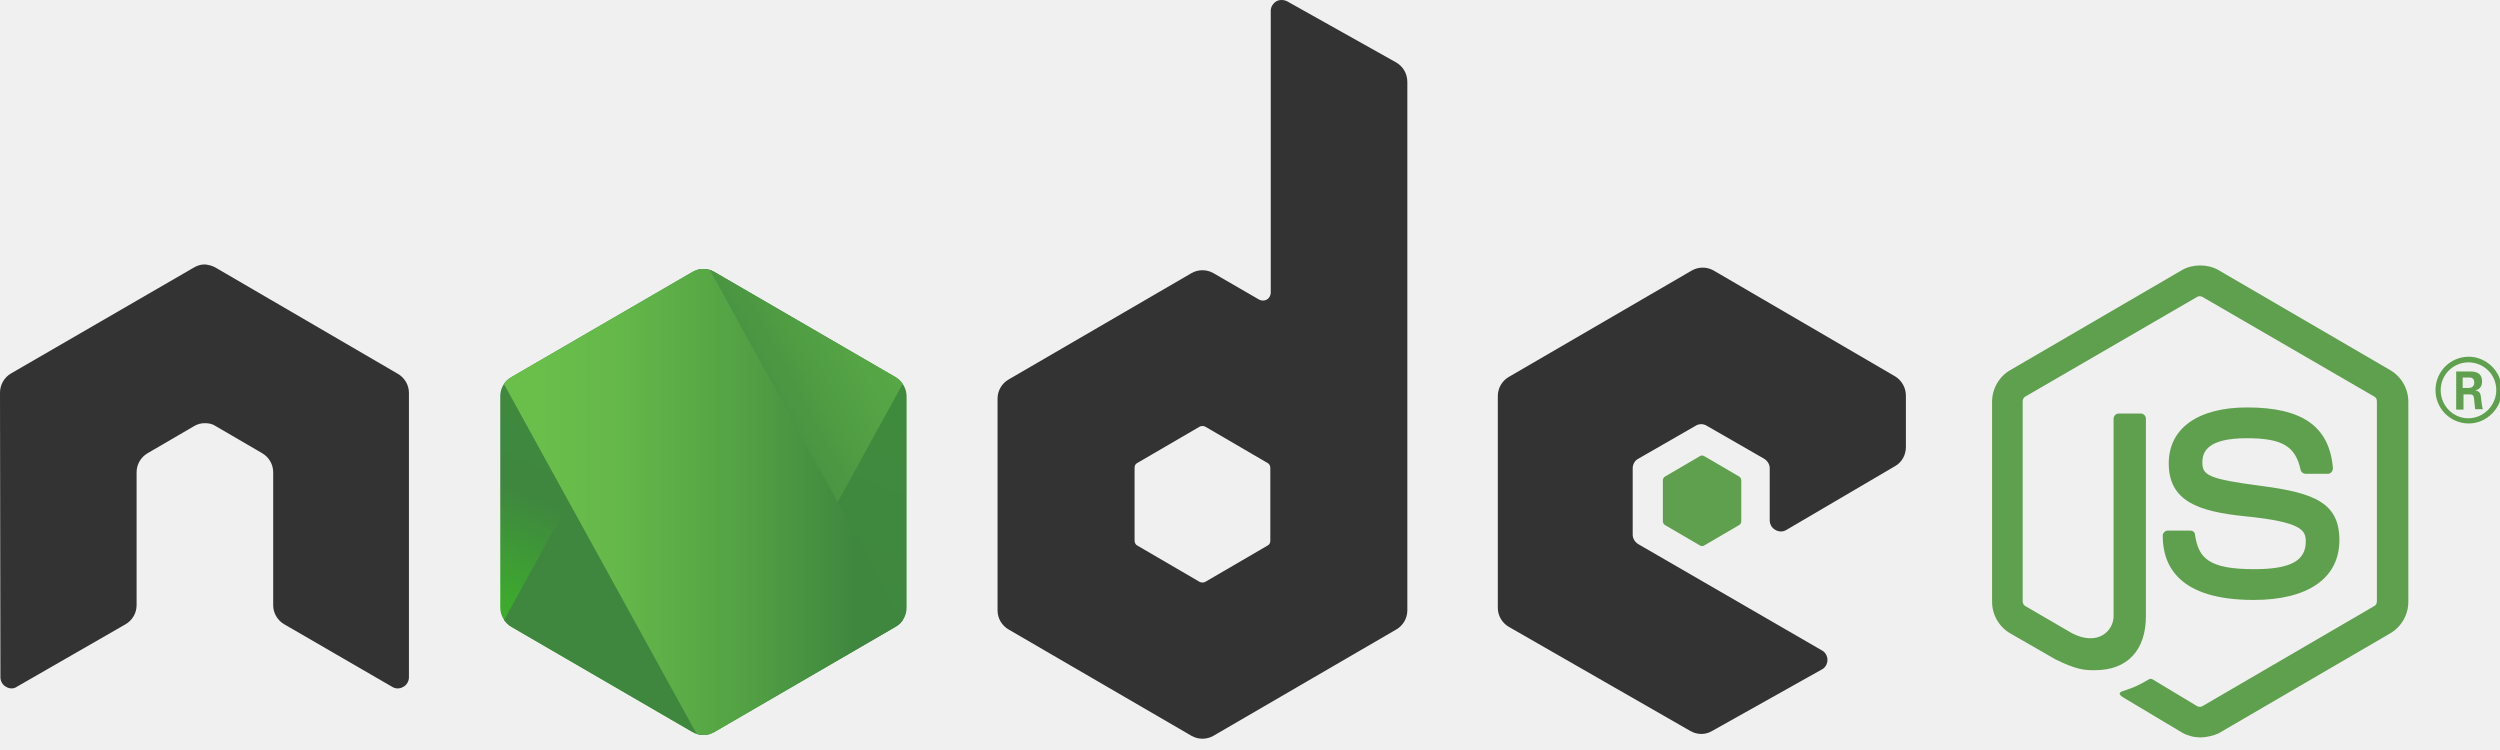
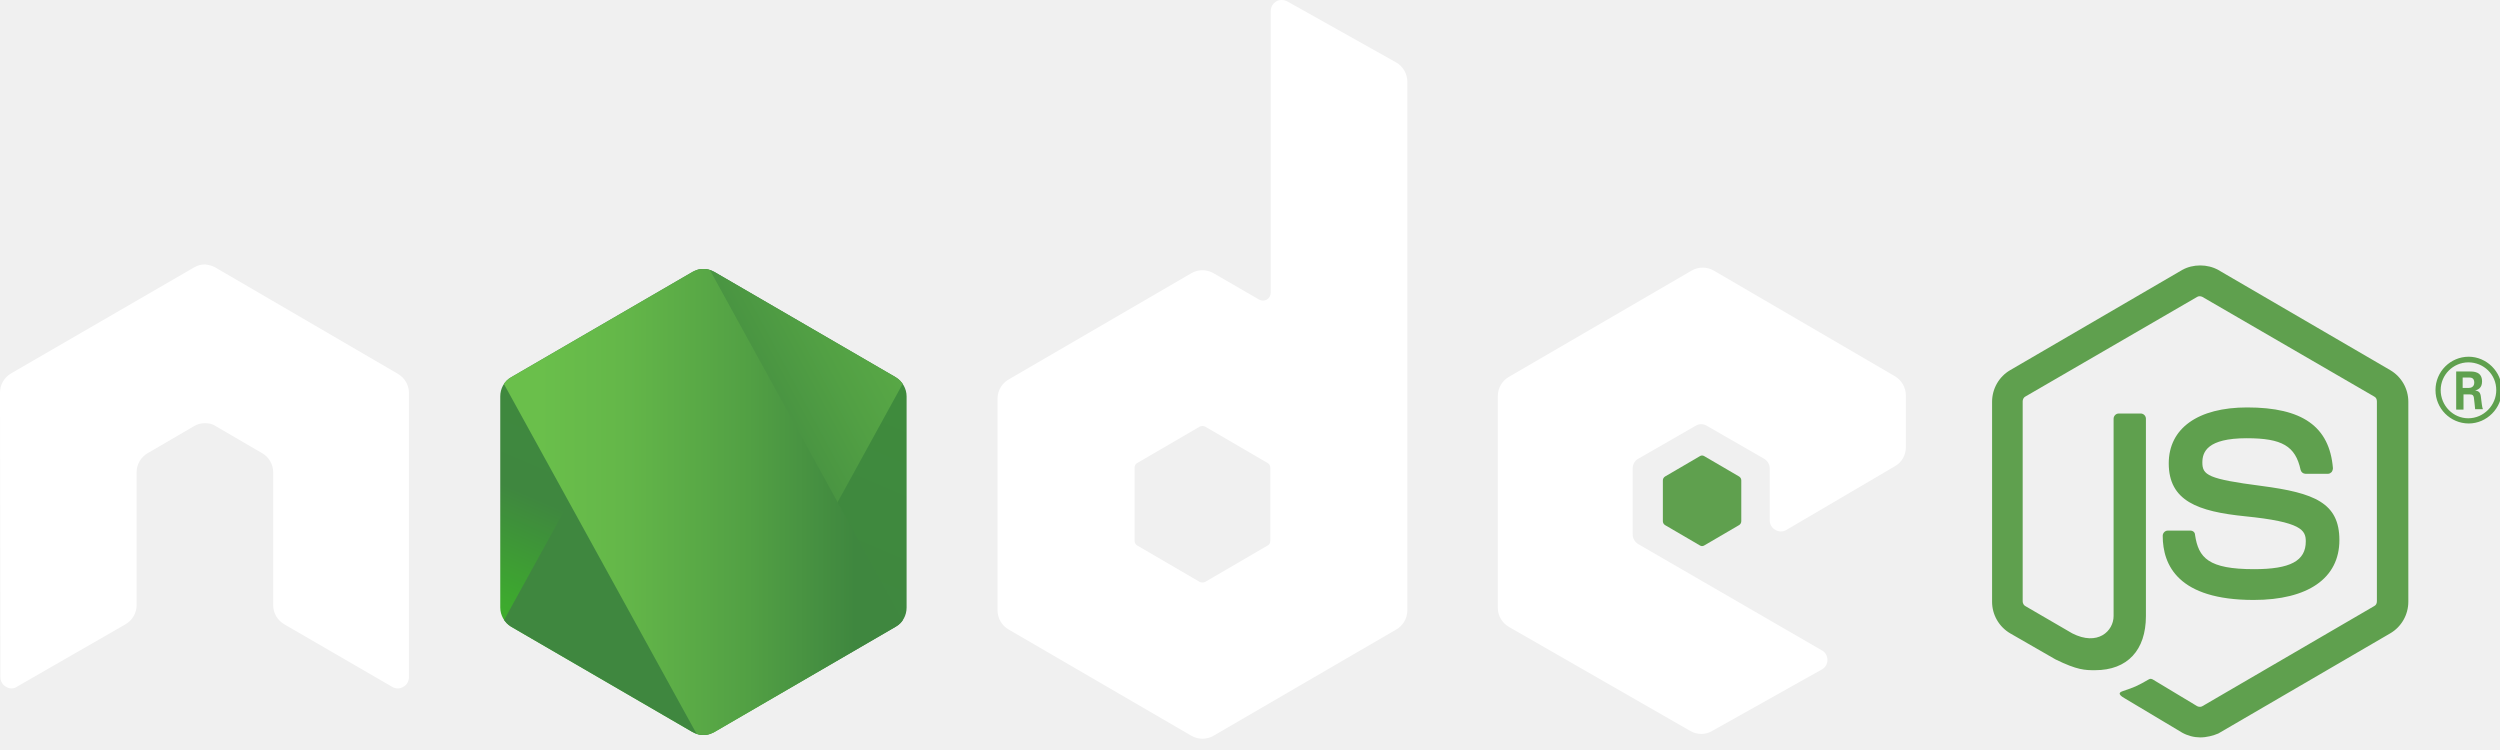
<svg xmlns="http://www.w3.org/2000/svg" width="267" height="80" viewBox="0 0 267 80" fill="none">
  <mask id="a" maskUnits="userSpaceOnUse" x="0" y="0" width="267" height="80" style="mask-type:luminance">
    <path d="M267 0H0v79.378h267z" fill="#fff" />
  </mask>
  <g mask="url(#a)">
    <path d="M234.983 78.755a4 4 0 0 1-1.933-.51l-6.121-3.658c-.921-.51-.46-.695-.184-.787 1.242-.417 1.472-.51 2.761-1.25.138-.093.322-.047.46.046l4.694 2.825c.184.092.414.092.552 0l18.363-10.698c.183-.092.277-.277.277-.509V42.867c0-.232-.094-.417-.277-.51l-18.363-10.65c-.184-.093-.414-.093-.552 0l-18.362 10.65c-.184.093-.276.324-.276.51v21.347c0 .186.092.417.276.51l5.016 2.917c2.715 1.39 4.418-.232 4.418-1.852v-21.07c0-.278.23-.556.553-.556h2.347c.276 0 .552.232.552.556v21.07c0 3.658-1.979 5.788-5.431 5.788-1.058 0-1.886 0-4.234-1.157l-4.832-2.779a3.91 3.91 0 0 1-1.933-3.38V42.912c0-1.39.737-2.686 1.933-3.38l18.363-10.697c1.15-.649 2.715-.649 3.865 0l18.363 10.696a3.91 3.91 0 0 1 1.932 3.381V64.26c0 1.39-.736 2.686-1.932 3.381l-18.363 10.697c-.552.232-1.242.417-1.932.417" fill="#5FA04E" />
    <path d="M240.69 64.075c-8.055 0-9.712-3.705-9.712-6.854 0-.277.23-.555.552-.555h2.393c.277 0 .507.185.507.463.368 2.454 1.426 3.658 6.305 3.658 3.866 0 5.523-.88 5.523-2.963 0-1.204-.462-2.084-6.49-2.686-5.016-.51-8.146-1.621-8.146-5.65 0-3.75 3.13-5.974 8.376-5.974 5.892 0 8.791 2.038 9.159 6.484a.76.76 0 0 1-.137.416c-.094.093-.231.186-.371.186h-2.439a.54.54 0 0 1-.505-.417c-.553-2.547-1.98-3.38-5.753-3.38-4.234 0-4.74 1.481-4.74 2.593 0 1.342.598 1.76 6.305 2.5 5.66.741 8.33 1.806 8.33 5.788 0 4.076-3.36 6.391-9.157 6.391m26.51-22.413c0 1.945-1.612 3.566-3.546 3.566a3.556 3.556 0 0 1-3.543-3.566 3.556 3.556 0 0 1 3.543-3.565c1.888 0 3.546 1.574 3.546 3.565m-6.536 0c0 1.667 1.335 3.01 2.944 3.01 1.658 0 2.993-1.39 2.993-3.01 0-1.667-1.335-2.963-2.993-2.963a2.975 2.975 0 0 0-2.944 2.963m1.657-1.991h1.381c.46 0 1.381 0 1.381 1.065 0 .74-.462.88-.739.973.554.046.599.416.645.926.046.324.094.88.185 1.065h-.83c0-.186-.137-1.204-.137-1.25-.045-.232-.137-.325-.413-.325h-.691v1.62h-.782zm.736 1.76h.597c.508 0 .599-.37.599-.556 0-.556-.368-.556-.599-.556h-.642v1.112z" fill="#5FA04E" />
-     <path fill-rule="evenodd" clip-rule="evenodd" d="M43.674 41.954c0-.834-.46-1.62-1.197-2.038L23.01 28.572c-.322-.185-.69-.278-1.058-.324h-.184c-.368 0-.736.139-1.059.324l-19.512 11.3A2.38 2.38 0 0 0 0 41.953l.046 30.378c0 .416.23.833.598 1.018.368.232.829.232 1.15 0l11.598-6.668a2.36 2.36 0 0 0 1.197-2.037V50.428c0-.833.46-1.62 1.196-2.037l4.924-2.871a2.2 2.2 0 0 1 1.197-.325c.414 0 .828.093 1.15.325l4.925 2.87a2.36 2.36 0 0 1 1.196 2.038v14.217c0 .833.46 1.62 1.197 2.037l11.505 6.668c.368.232.828.232 1.197 0 .368-.185.598-.602.598-1.018zM137.465.139c-.369-.185-.829-.185-1.151 0-.368.231-.598.602-.598 1.019v30.1a.89.89 0 0 1-.415.74.88.88 0 0 1-.828 0l-4.878-2.825a2.36 2.36 0 0 0-2.347 0L107.735 40.52a2.36 2.36 0 0 0-1.196 2.037V65.2c0 .834.46 1.621 1.196 2.038l19.513 11.345a2.36 2.36 0 0 0 2.347 0l19.513-11.345a2.36 2.36 0 0 0 1.196-2.038V8.752c0-.88-.46-1.667-1.196-2.084zm-1.795 57.606c0 .232-.092.417-.276.51l-6.674 3.89a.68.68 0 0 1-.598 0l-6.673-3.89c-.184-.093-.276-.325-.276-.51v-7.78c0-.231.092-.416.276-.509l6.673-3.89a.68.68 0 0 1 .598 0l6.674 3.89c.184.093.276.324.276.51zm66.728-7.965c.737-.417 1.151-1.204 1.151-2.038v-5.51c0-.834-.46-1.62-1.151-2.037l-19.375-11.3a2.36 2.36 0 0 0-2.347 0l-19.512 11.346a2.36 2.36 0 0 0-1.197 2.037v22.645c0 .833.46 1.62 1.197 2.037l19.374 11.114c.737.416 1.611.416 2.301 0l11.736-6.576c.368-.185.598-.602.598-1.019s-.23-.833-.598-1.018L174.97 58.115c-.368-.231-.598-.602-.598-1.018v-7.085c0-.417.23-.834.598-1.02l6.121-3.518a1.12 1.12 0 0 1 1.196 0l6.121 3.519c.368.231.598.602.598 1.019v5.557c0 .416.23.833.599 1.018.368.232.828.232 1.196 0z" fill="#333" />
+     <path fill-rule="evenodd" clip-rule="evenodd" d="M43.674 41.954c0-.834-.46-1.62-1.197-2.038L23.01 28.572c-.322-.185-.69-.278-1.058-.324h-.184c-.368 0-.736.139-1.059.324l-19.512 11.3A2.38 2.38 0 0 0 0 41.953l.046 30.378c0 .416.23.833.598 1.018.368.232.829.232 1.15 0l11.598-6.668a2.36 2.36 0 0 0 1.197-2.037V50.428c0-.833.46-1.62 1.196-2.037l4.924-2.871a2.2 2.2 0 0 1 1.197-.325c.414 0 .828.093 1.15.325l4.925 2.87a2.36 2.36 0 0 1 1.196 2.038v14.217c0 .833.46 1.62 1.197 2.037l11.505 6.668c.368.232.828.232 1.197 0 .368-.185.598-.602.598-1.018zM137.465.139c-.369-.185-.829-.185-1.151 0-.368.231-.598.602-.598 1.019v30.1a.89.89 0 0 1-.415.74.88.88 0 0 1-.828 0l-4.878-2.825a2.36 2.36 0 0 0-2.347 0L107.735 40.52a2.36 2.36 0 0 0-1.196 2.037V65.2c0 .834.46 1.621 1.196 2.038l19.513 11.345a2.36 2.36 0 0 0 2.347 0l19.513-11.345a2.36 2.36 0 0 0 1.196-2.038V8.752c0-.88-.46-1.667-1.196-2.084zm-1.795 57.606c0 .232-.092.417-.276.51l-6.674 3.89a.68.68 0 0 1-.598 0l-6.673-3.89c-.184-.093-.276-.325-.276-.51v-7.78c0-.231.092-.416.276-.509l6.673-3.89a.68.68 0 0 1 .598 0l6.674 3.89c.184.093.276.324.276.51zm66.728-7.965c.737-.417 1.151-1.204 1.151-2.038v-5.51c0-.834-.46-1.62-1.151-2.037l-19.375-11.3a2.36 2.36 0 0 0-2.347 0l-19.512 11.346a2.36 2.36 0 0 0-1.197 2.037v22.645c0 .833.46 1.62 1.197 2.037l19.374 11.114c.737.416 1.611.416 2.301 0l11.736-6.576c.368-.185.598-.602.598-1.019s-.23-.833-.598-1.018L174.97 58.115c-.368-.231-.598-.602-.598-1.018v-7.085c0-.417.23-.834.598-1.02l6.121-3.518a1.12 1.12 0 0 1 1.196 0l6.121 3.519c.368.231.598.602.598 1.019v5.557c0 .416.23.833.599 1.018.368.232.828.232 1.196 0z" fill="#fff" />
    <path fill-rule="evenodd" clip-rule="evenodd" d="M181.551 48.716a.42.42 0 0 1 .461 0l3.727 2.176c.138.092.23.231.23.417v4.352a.49.49 0 0 1-.23.417l-3.727 2.177a.42.42 0 0 1-.461 0l-3.727-2.177a.49.49 0 0 1-.23-.417V51.31c0-.185.092-.325.23-.417z" fill="#5FA04E" />
    <g transform="translate(53.428, 28.628)">
      <path fill="url(#b)" d="M22.873.417a2.36 2.36 0 0 0-2.348 0L1.151 11.669C.414 12.086 0 12.873 0 13.707v22.551c0 .834.46 1.621 1.15 2.038l19.375 11.253a2.36 2.36 0 0 0 2.348 0l19.374-11.253c.737-.417 1.15-1.204 1.15-2.038V13.707c0-.834-.46-1.62-1.15-2.038z" />
      <path fill="url(#c)" clip-path="url(#d)" d="m21.699-1.047 21.506 12.995L21.7 51.073.153 38.055z" />
      <path fill="url(#e)" clip-path="url(#d)" d="M21.699-1.047.153 11.948l21.546 39.125 21.506-13.018z" />
    </g>
  </g>
  <defs>
    <linearGradient id="b" x1="30.33" y1="8.56" x2="14.9" y2="44.7" gradientUnits="userSpaceOnUse">
      <stop stop-color="#3F8B3D" />
      <stop offset=".64" stop-color="#3F873F" />
      <stop offset=".93" stop-color="#3DA92E" />
      <stop offset="1" stop-color="#3DAE2B" />
    </linearGradient>
    <linearGradient id="c" x1="18.8" y1="26.8" x2="68" y2=".4" gradientUnits="userSpaceOnUse">
      <stop offset=".14" stop-color="#3F873F" />
      <stop offset=".4" stop-color="#52A044" />
      <stop offset=".71" stop-color="#64B749" />
      <stop offset=".91" stop-color="#6ABF4B" />
    </linearGradient>
    <linearGradient id="e" x1=".25" y1="24.5" x2="44" y2="24.5" gradientUnits="userSpaceOnUse">
      <stop offset=".09" stop-color="#6ABF4B" />
      <stop offset=".29" stop-color="#64B749" />
      <stop offset=".6" stop-color="#52A044" />
      <stop offset=".86" stop-color="#3F873F" />
    </linearGradient>
    <clipPath id="d">
      <path d="M22.873.417a2.36 2.36 0 0 0-2.348 0L1.151 11.669C.414 12.086 0 12.873 0 13.707v22.551c0 .834.46 1.621 1.15 2.038l19.375 11.253a2.36 2.36 0 0 0 2.348 0l19.374-11.253c.737-.417 1.15-1.204 1.15-2.038V13.707c0-.834-.46-1.62-1.15-2.038z" />
    </clipPath>
  </defs>
</svg>
